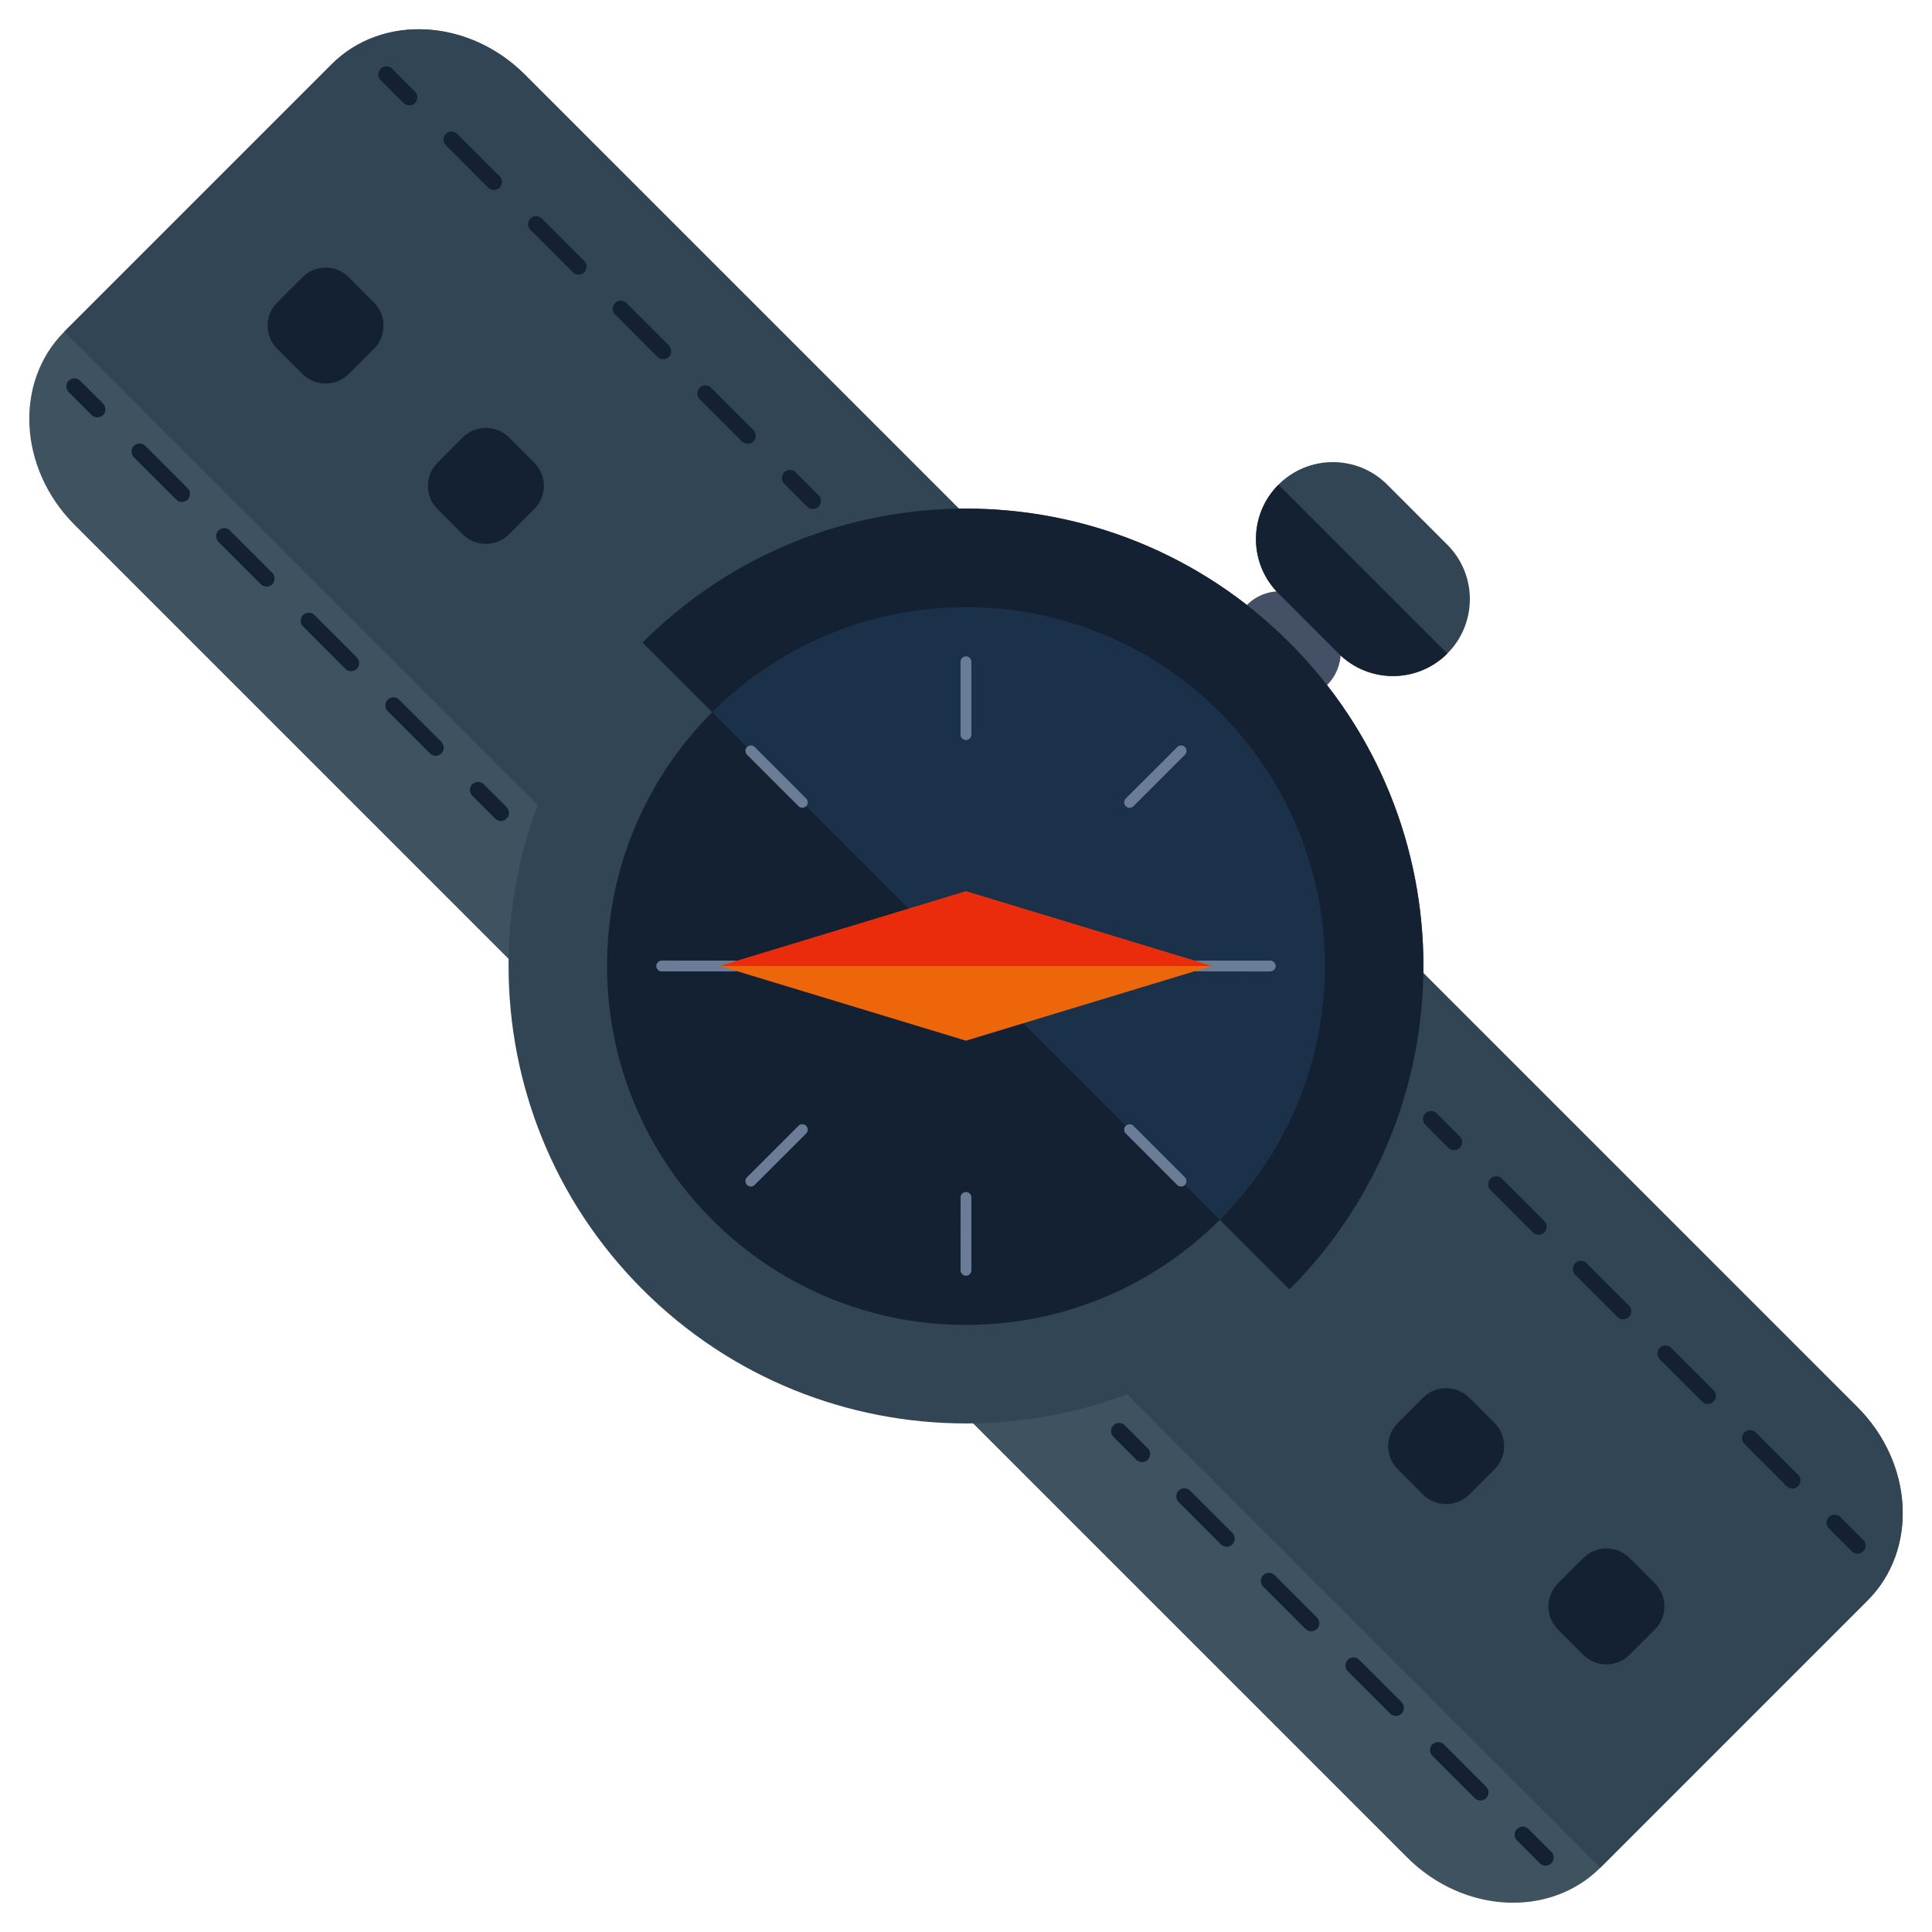
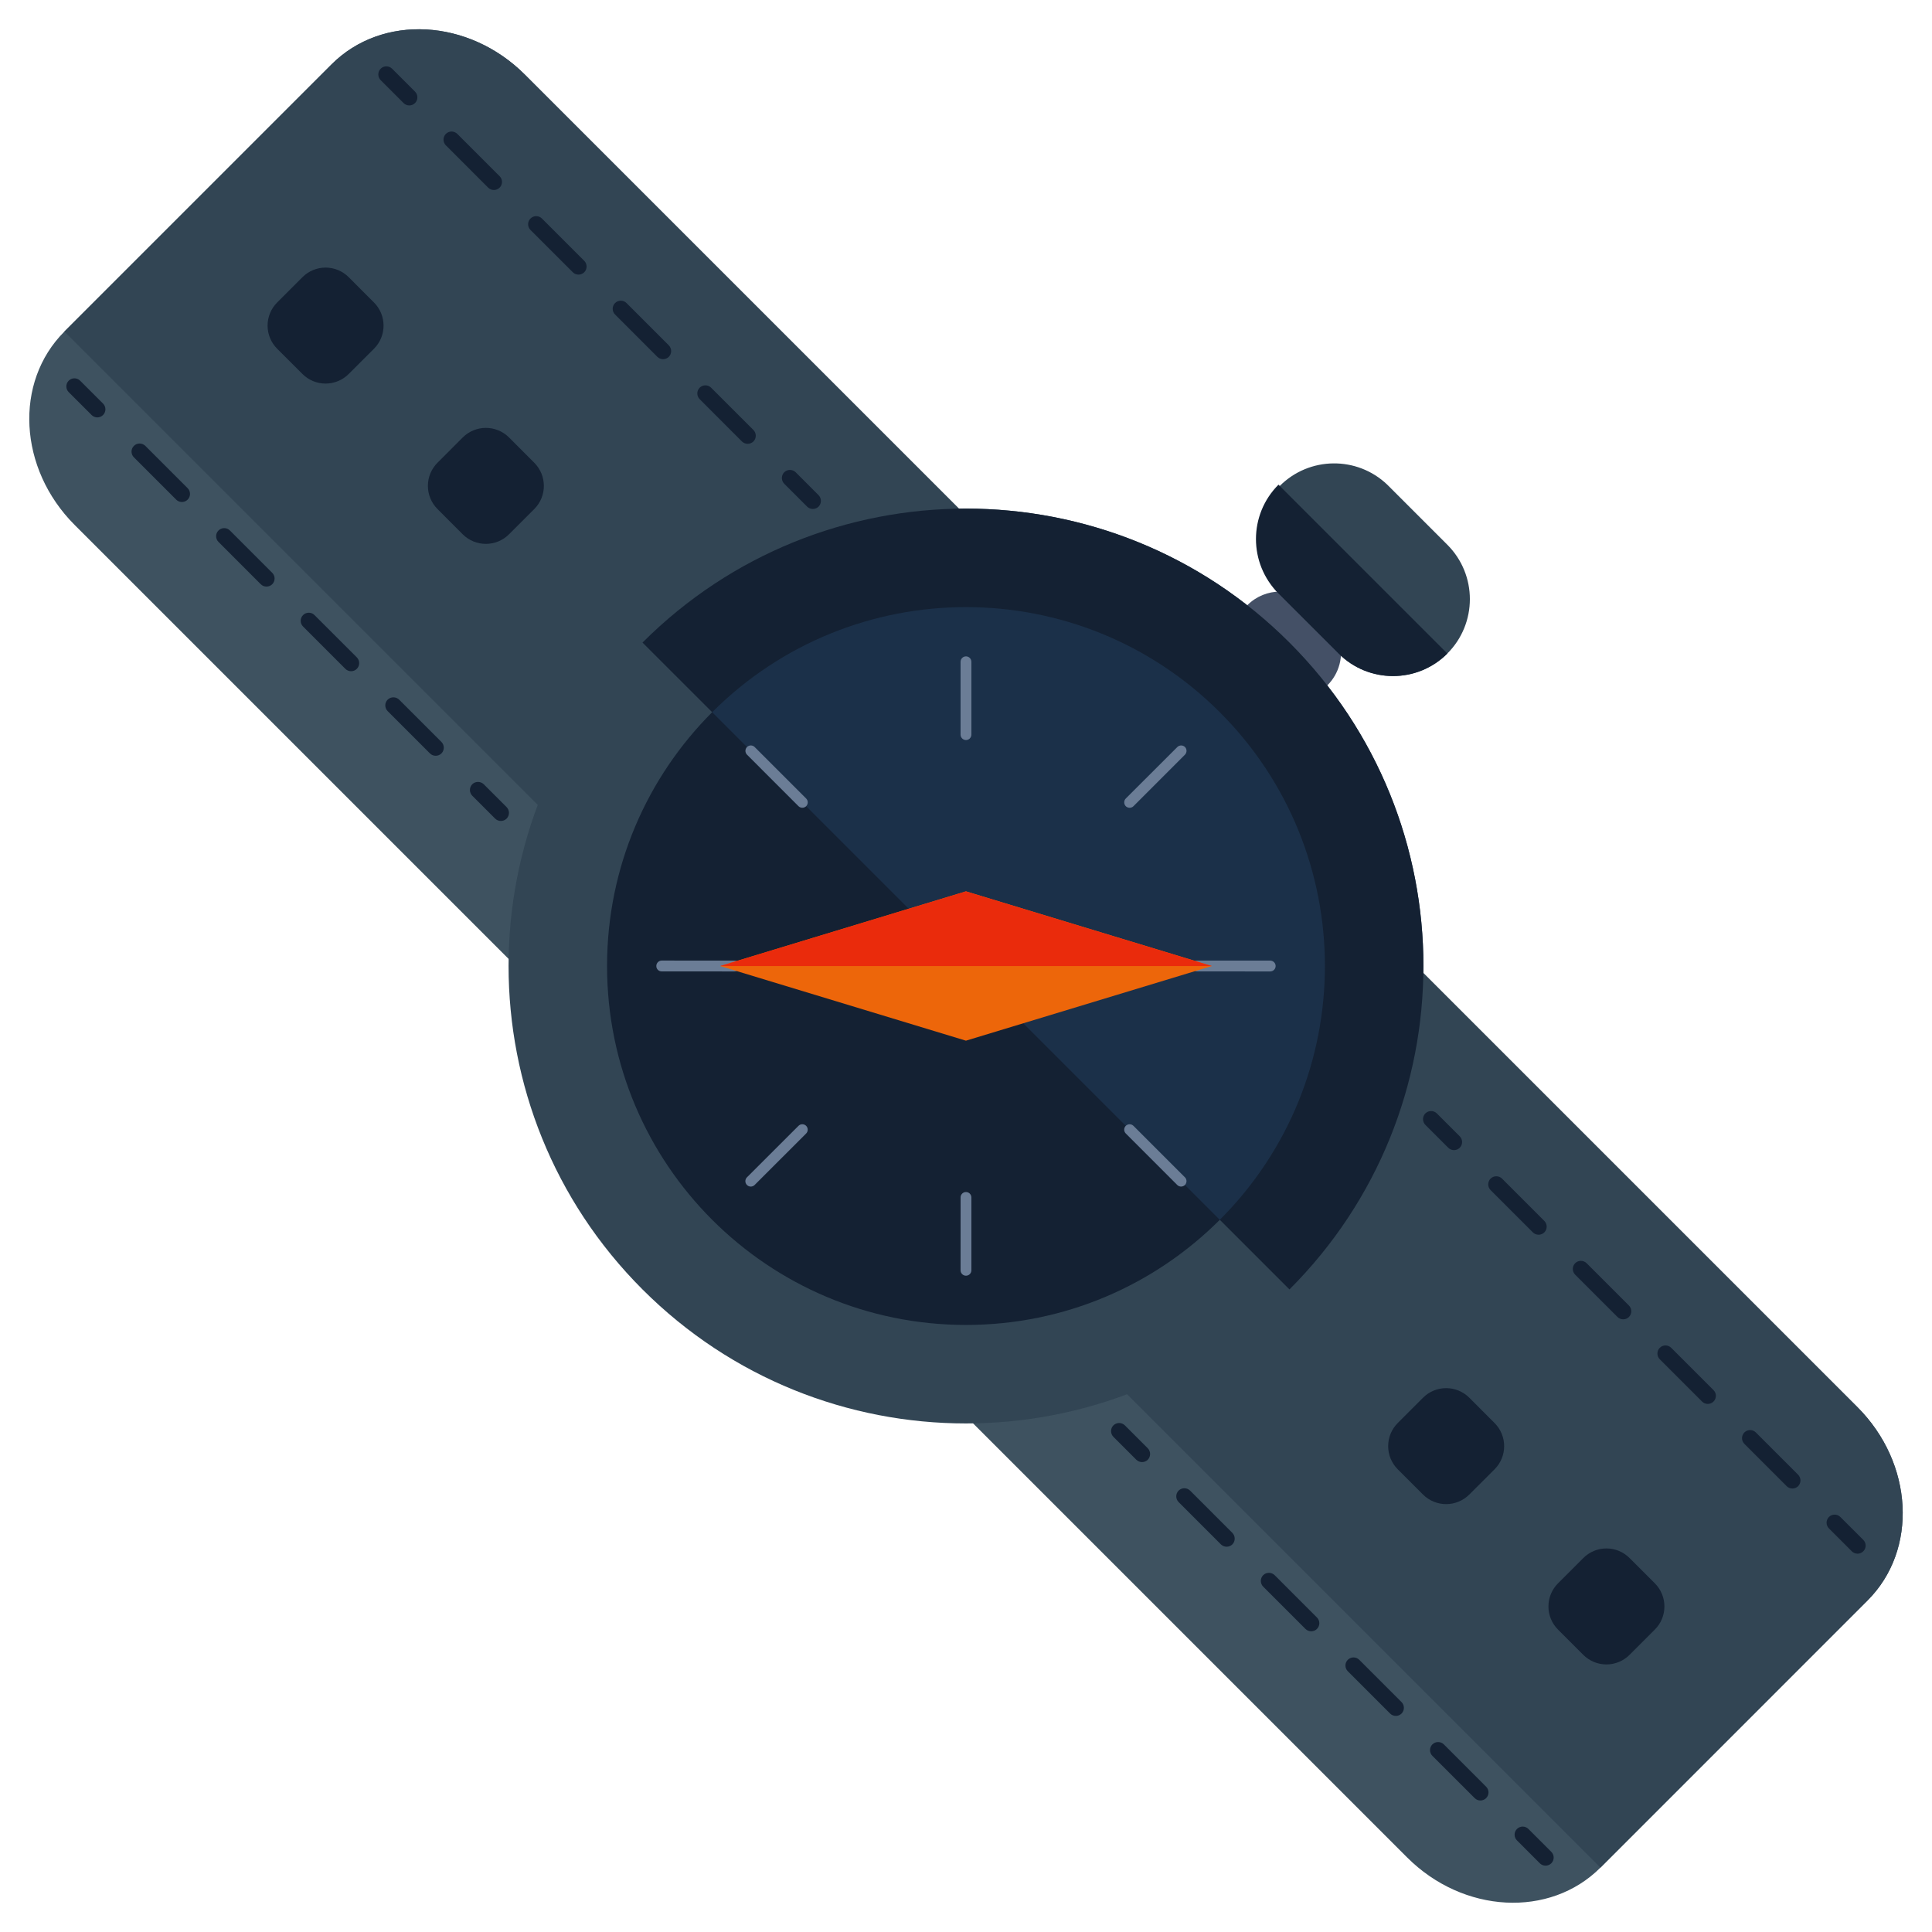
- <svg xmlns="http://www.w3.org/2000/svg" version="1.1" id="Layer_1" x="0px" y="0px" width="66px" height="66px" viewBox="0 0 66 66" enable-background="new 0 0 66 66" xml:space="preserve">
-   <g>
-     <path fill="#445066" d="M45.336,21.152c0.622,0.621,0.622,1.628,0,2.249l0,0c-0.621,0.621-1.627,0.621-2.248,0L42.6,22.913   c-0.622-0.622-0.622-1.629-0.001-2.249l0,0c0.62-0.621,1.628-0.621,2.249,0L45.336,21.152z" />
-     <path fill="#3E5260" d="M63.449,48.065c1.922,1.921,2.079,4.88,0.35,6.608L54.674,63.8c-1.729,1.729-4.688,1.571-6.607-0.35   L2.551,17.934c-1.922-1.922-2.079-4.881-0.352-6.607l9.127-9.127c1.727-1.729,4.686-1.57,6.607,0.352L63.449,48.065z" />
-     <path fill="#324554" d="M2.199,11.326l9.127-9.127c1.727-1.729,4.686-1.57,6.607,0.352l45.516,45.515   c1.922,1.921,2.079,4.88,0.35,6.608L54.674,63.8" />
+ <svg xmlns="http://www.w3.org/2000/svg" width="66" height="66">
+   <path fill="#445066" d="M45.336 21.152a1.59 1.59 0 1 1-2.248 2.249l-.488-.488a1.59 1.59 0 0 1 2.248-2.249l.488.488z" />
+   <path fill="#3E5260" d="M63.449 48.065c1.922 1.921 2.079 4.88.35 6.608L54.674 63.8c-1.729 1.729-4.688 1.571-6.607-.35L2.551 17.934c-1.922-1.922-2.079-4.881-.352-6.607L11.326 2.2c1.727-1.729 4.686-1.57 6.607.352l45.516 45.513z" />
+   <path fill="#324554" d="M2.199 11.326l9.127-9.127c1.727-1.729 4.686-1.57 6.607.352l45.516 45.515c1.922 1.921 2.079 4.88.35 6.608L54.674 63.8" />
+   <path fill="#142133" d="M3.52 14.178a.275.275 0 0 1-.39 0l-.783-.782a.277.277 0 0 1 0-.391.275.275 0 0 1 .39 0l.783.782a.276.276 0 0 1 0 .391zM15.08 25.738a.28.28 0 0 1-.392 0l-1.445-1.445a.278.278 0 0 1 0-.392.281.281 0 0 1 .392 0l1.445 1.445a.278.278 0 0 1 0 .392zm-2.89-2.889a.278.278 0 0 1-.392 0l-1.445-1.446a.276.276 0 1 1 .391-.391l1.446 1.445a.28.28 0 0 1 0 .392zm-2.891-2.89a.278.278 0 0 1-.39 0l-1.445-1.446a.276.276 0 0 1 .39-.391l1.445 1.445a.276.276 0 0 1 0 .392zM6.41 17.068a.276.276 0 0 1-.391 0l-1.445-1.445a.277.277 0 0 1 0-.391.278.278 0 0 1 .391 0l1.445 1.445a.276.276 0 0 1 0 .391zM17.307 27.965a.28.28 0 0 1-.392 0l-.782-.782a.281.281 0 0 1 0-.392.28.28 0 0 1 .392 0l.782.782a.28.28 0 0 1 0 .392zM14.178 3.521a.277.277 0 0 1-.391 0l-.783-.783c-.107-.107-.107-.283 0-.391s.283-.107.391 0l.783.783a.278.278 0 0 1 0 .391zM25.738 15.082a.283.283 0 0 1-.392 0l-1.444-1.446a.278.278 0 0 1 0-.392.278.278 0 0 1 .391 0l1.445 1.445a.28.28 0 0 1 0 .393zm-2.89-2.892a.28.28 0 0 1-.392 0l-1.445-1.446a.276.276 0 1 1 .392-.391l1.445 1.445a.28.28 0 0 1 0 .392zm-2.889-2.889a.278.278 0 0 1-.391 0l-1.446-1.445a.276.276 0 1 1 .391-.391l1.446 1.445a.28.28 0 0 1 0 .391zM17.068 6.41a.278.278 0 0 1-.392 0l-1.445-1.445c-.107-.106-.107-.283 0-.391s.284-.107.391 0l1.446 1.445a.276.276 0 0 1 0 .391zM27.964 17.307a.28.28 0 0 1-.392 0l-.782-.782a.281.281 0 0 1 0-.392.281.281 0 0 1 .392 0l.782.783a.28.28 0 0 1 0 .391zM39.21 49.867a.28.28 0 0 1-.392 0l-.782-.782a.28.28 0 0 1-.001-.392.28.28 0 0 1 .393 0l.782.782a.281.281 0 0 1 0 .392zM50.768 61.427a.276.276 0 0 1-.39 0l-1.446-1.445a.278.278 0 0 1 0-.391.28.28 0 0 1 .392 0l1.444 1.445a.275.275 0 0 1 0 .391zm-2.889-2.89a.276.276 0 0 1-.391 0l-1.445-1.445a.276.276 0 1 1 .391-.391l1.445 1.445a.278.278 0 0 1 0 .391zm-2.89-2.89a.279.279 0 0 1-.392 0l-1.445-1.445a.28.28 0 0 1 0-.392.281.281 0 0 1 .392 0l1.445 1.446a.275.275 0 0 1 0 .391zM42.1 52.758a.28.28 0 0 1-.392 0l-1.445-1.445a.28.28 0 0 1 0-.392.28.28 0 0 1 .392 0l1.445 1.445a.281.281 0 0 1 0 .392zM52.995 63.653a.278.278 0 0 1-.392 0l-.781-.782a.276.276 0 1 1 .391-.391l.782.782a.276.276 0 0 1 0 .391zM49.867 39.21a.28.28 0 0 1-.392 0l-.782-.782a.28.28 0 0 1 0-.393.28.28 0 0 1 .392.001l.782.782a.279.279 0 0 1 0 .392zM61.427 50.77a.278.278 0 0 1-.391 0l-1.445-1.445a.276.276 0 1 1 .391-.391l1.445 1.445a.28.28 0 0 1 0 .391zm-2.891-2.891a.276.276 0 0 1-.391 0L56.7 46.434c-.107-.107-.107-.283 0-.391s.284-.107.391 0l1.445 1.445a.275.275 0 0 1 0 .391zm-2.889-2.889a.278.278 0 0 1-.391 0l-1.446-1.445c-.107-.108-.107-.284 0-.392s.283-.107.391 0l1.446 1.446a.278.278 0 0 1 0 .391zm-2.89-2.89a.28.28 0 0 1-.392 0l-1.445-1.445a.281.281 0 0 1 0-.392.281.281 0 0 1 .392 0l1.445 1.446a.278.278 0 0 1 0 .391zM63.652 52.995a.276.276 0 0 1-.391 0l-.782-.782a.278.278 0 0 1 0-.391.277.277 0 0 1 .39 0l.783.782a.275.275 0 0 1 0 .391z" />
+   <path fill="#324554" d="M44.048 21.951c6.104 6.102 6.104 15.996.002 22.098-6.104 6.104-15.999 6.104-22.101 0-6.101-6.102-6.101-15.996 0-22.098 6.102-6.101 15.997-6.101 22.099 0z" />
+   <path fill="#142133" d="M21.949 21.951c6.102-6.102 15.997-6.102 22.099 0 6.104 6.102 6.104 15.996.002 22.098" />
+   <circle cx="33" cy="33" r="12.262" fill="#142133" />
+   <path fill="#1B3049" d="M24.329 24.33c4.788-4.787 12.553-4.787 17.341 0 4.788 4.788 4.788 12.553 0 17.341" />
+   <path fill="#324554" d="M45.729 22.325a2.627 2.627 0 0 0 3.715 0 2.628 2.628 0 0 0 0-3.715l-2.054-2.054a2.628 2.628 0 0 0-3.715 3.716l2.054 2.053z" />
+   <path fill="#142133" d="M43.675 16.557a2.628 2.628 0 0 0 0 3.716l2.054 2.053a2.627 2.627 0 0 0 3.715 0" />
+   <g fill="#6B7D96">
+     <path d="M27.54 27.279a.187.187 0 0 1 0 .262.188.188 0 0 1-.262 0l-1.759-1.76a.186.186 0 0 1 0-.262.186.186 0 0 1 .262.001l1.759 1.759zM40.48 40.22c.07.071.07.188 0 .26a.186.186 0 0 1-.262.002l-1.759-1.76a.184.184 0 0 1 0-.262.186.186 0 0 1 .262.001l1.759 1.759zM33.184 25.096a.185.185 0 0 1-.186.185.186.186 0 0 1-.184-.185v-2.489a.187.187 0 0 1 .186-.185c.1.001.184.083.184.186v2.488zM33.184 43.395a.185.185 0 1 1-.37 0l.001-2.488a.183.183 0 0 1 .185-.185c.1 0 .184.082.184.185v2.488z" />
    <g>
-       <g>
-         <g>
-           <g>
-             <path fill="#142133" d="M3.52,14.178c-0.107,0.108-0.283,0.108-0.39,0l-0.783-0.782c-0.107-0.108-0.108-0.283,0-0.391       c0.106-0.108,0.284-0.108,0.39,0l0.783,0.782C3.628,13.895,3.628,14.07,3.52,14.178z" />
-           </g>
-           <g>
-             <path fill="#142133" d="M15.08,25.738c-0.108,0.107-0.283,0.106-0.392,0l-1.445-1.445c-0.108-0.107-0.108-0.283,0-0.392       c0.108-0.106,0.284-0.106,0.392,0l1.445,1.445C15.188,25.454,15.188,25.631,15.08,25.738z M12.19,22.849       c-0.108,0.108-0.284,0.108-0.392,0l-1.445-1.446c-0.107-0.107-0.108-0.282,0-0.391c0.107-0.108,0.283-0.108,0.391,0       l1.446,1.445C12.297,22.565,12.297,22.74,12.19,22.849z M9.299,19.959c-0.105,0.107-0.281,0.106-0.39,0l-1.445-1.446       c-0.108-0.106-0.108-0.283,0-0.391c0.106-0.107,0.283-0.107,0.39,0l1.445,1.445C9.408,19.675,9.408,19.852,9.299,19.959z        M6.41,17.068c-0.107,0.108-0.284,0.108-0.391,0l-1.445-1.445c-0.107-0.107-0.108-0.283,0-0.391       c0.106-0.107,0.284-0.107,0.391,0l1.445,1.445C6.518,16.785,6.518,16.961,6.41,17.068z" />
-           </g>
-           <g>
-             <path fill="#142133" d="M17.307,27.965c-0.108,0.107-0.283,0.107-0.392,0l-0.782-0.782c-0.105-0.108-0.107-0.283,0-0.392       c0.107-0.107,0.284-0.107,0.392,0l0.782,0.782C17.414,27.682,17.413,27.856,17.307,27.965z" />
-           </g>
-         </g>
-         <g>
-           <g>
-             <path fill="#142133" d="M14.178,3.521c-0.107,0.108-0.284,0.107-0.391,0l-0.783-0.783c-0.107-0.107-0.107-0.283,0-0.391       s0.283-0.107,0.391,0l0.783,0.783C14.285,3.236,14.285,3.412,14.178,3.521z" />
-           </g>
-           <g>
-             <path fill="#142133" d="M25.738,15.082c-0.108,0.105-0.285,0.105-0.392,0l-1.444-1.446c-0.108-0.108-0.108-0.284,0-0.392       c0.106-0.107,0.281-0.107,0.391,0l1.445,1.445C25.845,14.797,25.845,14.973,25.738,15.082z M22.848,12.19       c-0.107,0.107-0.283,0.107-0.392,0l-1.445-1.446c-0.108-0.106-0.108-0.282,0-0.391c0.108-0.107,0.284-0.107,0.392,0       l1.445,1.445C22.955,11.907,22.955,12.084,22.848,12.19z M19.959,9.301c-0.108,0.107-0.284,0.107-0.391,0l-1.446-1.445       c-0.108-0.107-0.108-0.284,0-0.391c0.106-0.108,0.283-0.108,0.391,0l1.446,1.445C20.065,9.018,20.065,9.193,19.959,9.301z        M17.068,6.41c-0.107,0.108-0.284,0.108-0.392,0l-1.445-1.445c-0.107-0.106-0.107-0.283,0-0.391s0.284-0.107,0.391,0       l1.446,1.445C17.176,6.127,17.176,6.304,17.068,6.41z" />
-           </g>
-           <g>
-             <path fill="#142133" d="M27.964,17.307c-0.107,0.107-0.283,0.107-0.392,0l-0.782-0.782c-0.106-0.106-0.106-0.283,0-0.392       c0.108-0.106,0.284-0.106,0.392,0l0.782,0.783C28.07,17.023,28.07,17.199,27.964,17.307z" />
-           </g>
-         </g>
-       </g>
-       <g>
-         <g>
-           <g>
-             <path fill="#142133" d="M39.21,49.867c-0.108,0.107-0.284,0.107-0.392,0l-0.782-0.782c-0.107-0.108-0.108-0.283-0.001-0.392       c0.107-0.107,0.285-0.107,0.393,0l0.782,0.782C39.316,49.584,39.316,49.76,39.21,49.867z" />
-           </g>
-           <g>
-             <path fill="#142133" d="M50.768,61.427c-0.106,0.108-0.281,0.107-0.39,0l-1.446-1.445c-0.107-0.106-0.107-0.283,0-0.391       c0.108-0.107,0.283-0.107,0.392,0l1.444,1.445C50.877,61.143,50.877,61.32,50.768,61.427z M47.879,58.537       c-0.107,0.108-0.284,0.108-0.391,0l-1.445-1.445c-0.107-0.108-0.108-0.283,0-0.391c0.106-0.108,0.283-0.108,0.391,0       l1.445,1.445C47.986,58.254,47.986,58.43,47.879,58.537z M44.989,55.647c-0.108,0.108-0.283,0.107-0.392,0l-1.445-1.445       c-0.107-0.107-0.107-0.283,0-0.392c0.108-0.106,0.283-0.106,0.392,0l1.445,1.446C45.098,55.363,45.098,55.541,44.989,55.647z        M42.1,52.758c-0.108,0.107-0.284,0.107-0.392,0l-1.445-1.445c-0.106-0.108-0.107-0.283,0-0.392       c0.106-0.107,0.284-0.107,0.392,0l1.445,1.445C42.206,52.475,42.206,52.649,42.1,52.758z" />
-           </g>
-           <g>
-             <path fill="#142133" d="M52.995,63.653c-0.108,0.108-0.283,0.108-0.392,0l-0.781-0.782c-0.107-0.107-0.108-0.282,0-0.391       c0.106-0.108,0.284-0.108,0.391,0l0.782,0.782C53.104,63.371,53.103,63.546,52.995,63.653z" />
-           </g>
-         </g>
-         <g>
-           <g>
-             <path fill="#142133" d="M49.867,39.21c-0.108,0.107-0.285,0.106-0.392,0l-0.782-0.782c-0.107-0.108-0.107-0.284,0-0.393       c0.107-0.106,0.283-0.106,0.392,0.001l0.782,0.782C49.974,38.926,49.975,39.102,49.867,39.21z" />
-           </g>
-           <g>
-             <path fill="#142133" d="M61.427,50.77c-0.106,0.107-0.284,0.107-0.391,0l-1.445-1.445c-0.108-0.107-0.108-0.283,0-0.391       c0.106-0.108,0.283-0.108,0.391,0l1.445,1.445C61.533,50.485,61.533,50.662,61.427,50.77z M58.536,47.879       c-0.106,0.108-0.283,0.108-0.391,0L56.7,46.434c-0.107-0.107-0.107-0.283,0-0.391s0.284-0.107,0.391,0l1.445,1.445       C58.645,47.596,58.645,47.772,58.536,47.879z M55.647,44.99c-0.108,0.107-0.284,0.107-0.391,0l-1.446-1.445       c-0.107-0.108-0.107-0.284,0-0.392s0.283-0.107,0.391,0l1.446,1.446C55.754,44.707,55.754,44.882,55.647,44.99z M52.757,42.1       c-0.107,0.107-0.283,0.107-0.392,0l-1.445-1.445c-0.106-0.107-0.106-0.283,0-0.392c0.108-0.106,0.283-0.106,0.392,0       l1.445,1.446C52.864,41.816,52.864,41.992,52.757,42.1z" />
-           </g>
-           <g>
-             <path fill="#142133" d="M63.652,52.995c-0.106,0.108-0.283,0.108-0.391,0l-0.782-0.782c-0.107-0.106-0.107-0.283,0-0.391       c0.108-0.107,0.284-0.107,0.39,0l0.783,0.782C63.761,52.712,63.761,52.889,63.652,52.995z" />
-           </g>
-         </g>
-       </g>
-     </g>
-     <path fill="#324554" d="M44.048,21.951c6.104,6.102,6.104,15.996,0.002,22.098c-6.104,6.104-15.999,6.104-22.101,0   c-6.101-6.102-6.101-15.996,0-22.098C28.051,15.85,37.946,15.85,44.048,21.951z" />
-     <path fill="#142133" d="M21.949,21.951c6.102-6.102,15.997-6.102,22.099,0c6.104,6.102,6.104,15.996,0.002,22.098" />
-     <circle fill="#142133" cx="33" cy="33" r="12.262" />
-     <path fill="#1B3049" d="M24.329,24.33c4.788-4.787,12.553-4.787,17.341,0c4.788,4.788,4.788,12.553,0,17.341" />
-     <path fill="#324554" d="M45.729,22.325c1.024,1.026,2.688,1.026,3.715,0l0,0c1.025-1.026,1.025-2.689,0-3.715l-2.054-2.054   c-1.026-1.026-2.69-1.026-3.715,0l0,0c-1.026,1.027-1.026,2.689,0,3.716L45.729,22.325z" />
-     <path fill="#142133" d="M43.675,16.557L43.675,16.557c-1.026,1.027-1.026,2.689,0,3.716l2.054,2.053   c1.024,1.026,2.688,1.026,3.715,0l0,0" />
-     <g>
-       <g>
-         <path fill="#6B7D96" d="M27.54,27.279c0.071,0.071,0.072,0.189,0,0.262l0,0c-0.071,0.071-0.188,0.071-0.262,0l-1.759-1.76     c-0.072-0.072-0.072-0.189,0-0.262l0,0c0.071-0.071,0.188-0.072,0.262,0.001L27.54,27.279z" />
-         <path fill="#6B7D96" d="M40.48,40.22c0.07,0.071,0.07,0.188,0,0.26l0,0c-0.073,0.073-0.189,0.073-0.262,0.002l-1.759-1.76     c-0.073-0.073-0.073-0.189,0-0.262l0,0c0.071-0.071,0.188-0.072,0.262,0.001L40.48,40.22z" />
-       </g>
-       <g>
-         <path fill="#6B7D96" d="M33.184,25.096c0,0.102-0.082,0.185-0.186,0.185l0,0c-0.1,0-0.184-0.083-0.184-0.185v-2.489     c0.001-0.102,0.083-0.184,0.186-0.185l0,0c0.1,0.001,0.184,0.083,0.184,0.186V25.096z" />
-         <path fill="#6B7D96" d="M33.184,43.395c0,0.102-0.084,0.185-0.184,0.184l0,0c-0.103,0.001-0.185-0.082-0.186-0.184l0.001-2.488     c-0.001-0.103,0.082-0.185,0.185-0.185l0,0c0.1,0,0.184,0.082,0.184,0.185V43.395z" />
-       </g>
-       <g>
-         <path fill="#6B7D96" d="M38.721,27.541c-0.073,0.072-0.19,0.072-0.263,0l0,0c-0.071-0.071-0.071-0.188,0-0.262l1.761-1.759     c0.072-0.072,0.188-0.072,0.262-0.001l0,0c0.07,0.072,0.07,0.19-0.002,0.263L38.721,27.541z" />
-         <path fill="#6B7D96" d="M25.779,40.481c-0.071,0.071-0.188,0.071-0.26-0.002l0,0c-0.072-0.071-0.072-0.188-0.002-0.26     l1.761-1.759c0.071-0.073,0.188-0.072,0.261,0l0,0c0.072,0.071,0.072,0.188,0,0.262L25.779,40.481z" />
-       </g>
-       <g>
-         <path fill="#6B7D96" d="M40.905,33.185c-0.104,0.001-0.187-0.082-0.187-0.185l0,0c0-0.101,0.084-0.183,0.184-0.185l2.49,0.001     c0.103,0,0.185,0.083,0.186,0.184l0,0c-0.001,0.103-0.084,0.186-0.187,0.186L40.905,33.185z" />
-         <path fill="#6B7D96" d="M22.605,33.184c-0.104,0.001-0.186-0.081-0.184-0.184l0,0c-0.002-0.101,0.082-0.184,0.184-0.186     l2.487,0.002c0.102-0.001,0.185,0.082,0.186,0.185l0,0c0,0.101-0.084,0.184-0.186,0.185L22.605,33.184z" />
-       </g>
+       <path d="M38.721 27.541a.187.187 0 0 1-.263 0 .188.188 0 0 1 0-.262l1.761-1.759a.187.187 0 0 1 .262-.001c.07.072.07.19-.002.263l-1.758 1.759zM25.779 40.481a.185.185 0 0 1-.262-.262l1.761-1.759a.184.184 0 0 1 .261 0 .186.186 0 0 1 0 .262l-1.76 1.759z" />
    </g>
    <g>
-       <g>
-         <path fill="#142133" d="M12.774,10.332c0.438,0.437,0.438,1.144,0.003,1.58l-0.864,0.863c-0.438,0.437-1.146,0.438-1.582,0     l-0.862-0.861c-0.437-0.438-0.437-1.146,0-1.582l0.864-0.864c0.437-0.437,1.143-0.435,1.58,0.002L12.774,10.332z" />
-         <path fill="#142133" d="M18.25,15.807c0.438,0.437,0.439,1.145,0.002,1.582l-0.862,0.862c-0.438,0.438-1.146,0.438-1.584,0.001     l-0.86-0.862c-0.438-0.437-0.438-1.146,0-1.583l0.862-0.863c0.437-0.437,1.145-0.435,1.582,0.001L18.25,15.807z" />
-       </g>
-       <g>
-         <path fill="#142133" d="M51.055,48.611c0.438,0.437,0.439,1.145,0.002,1.582l-0.862,0.861c-0.438,0.438-1.146,0.438-1.583,0.002     l-0.862-0.862c-0.438-0.437-0.438-1.146,0-1.583l0.863-0.863c0.437-0.437,1.145-0.436,1.582,0.002L51.055,48.611z" />
-         <path fill="#142133" d="M56.531,54.087c0.436,0.438,0.438,1.145,0.001,1.581l-0.863,0.863c-0.437,0.438-1.146,0.438-1.583,0     l-0.861-0.861c-0.438-0.438-0.438-1.146,0.001-1.583l0.862-0.862c0.438-0.438,1.145-0.437,1.581,0.001L56.531,54.087z" />
-       </g>
-     </g>
-     <g>
-       <polygon fill="#ED660A" points="32.998,30.45 41.399,33.001 32.998,35.551 24.6,33.001   " />
-       <polyline fill="#EA2B0C" points="24.6,33.001 32.998,30.45 41.399,33.001   " />
+       <path d="M40.905 33.185a.184.184 0 0 1-.187-.185c0-.101.084-.183.184-.185l2.49.001c.103 0 .185.083.186.184a.187.187 0 0 1-.187.186l-2.486-.001zM22.605 33.184a.18.18 0 0 1-.184-.184.186.186 0 0 1 .184-.186l2.487.002a.185.185 0 0 1 .186.185.187.187 0 0 1-.186.185l-2.487-.002z" />
    </g>
  </g>
+   <g fill="#142133">
+     <path d="M12.774 10.332c.438.437.438 1.144.003 1.58l-.864.863a1.117 1.117 0 0 1-1.582 0l-.862-.861a1.118 1.118 0 0 1 0-1.582l.864-.864a1.116 1.116 0 0 1 1.58.002l.861.862zM18.25 15.807c.438.437.439 1.145.002 1.582l-.862.862a1.12 1.12 0 0 1-1.584.001l-.86-.862a1.118 1.118 0 0 1 0-1.583l.862-.863a1.12 1.12 0 0 1 1.582.001l.86.862z" />
+     <g>
+       <path d="M51.055 48.611c.438.437.439 1.145.002 1.582l-.862.861a1.12 1.12 0 0 1-1.583.002l-.862-.862a1.118 1.118 0 0 1 0-1.583l.863-.863a1.117 1.117 0 0 1 1.582.002l.86.861zM56.531 54.087c.436.438.438 1.145.001 1.581l-.863.863a1.118 1.118 0 0 1-1.583 0l-.861-.861a1.117 1.117 0 0 1 .001-1.583l.862-.862a1.115 1.115 0 0 1 1.581.001l.862.861z" />
+     </g>
+   </g>
+   <g>
+     <path fill="#ED660A" d="M32.998 30.45l8.401 2.551-8.401 2.55-8.398-2.55z" />
+     <path fill="#EA2B0C" d="M24.6 33.001l8.398-2.551 8.401 2.551" />
+   </g>
</svg>
